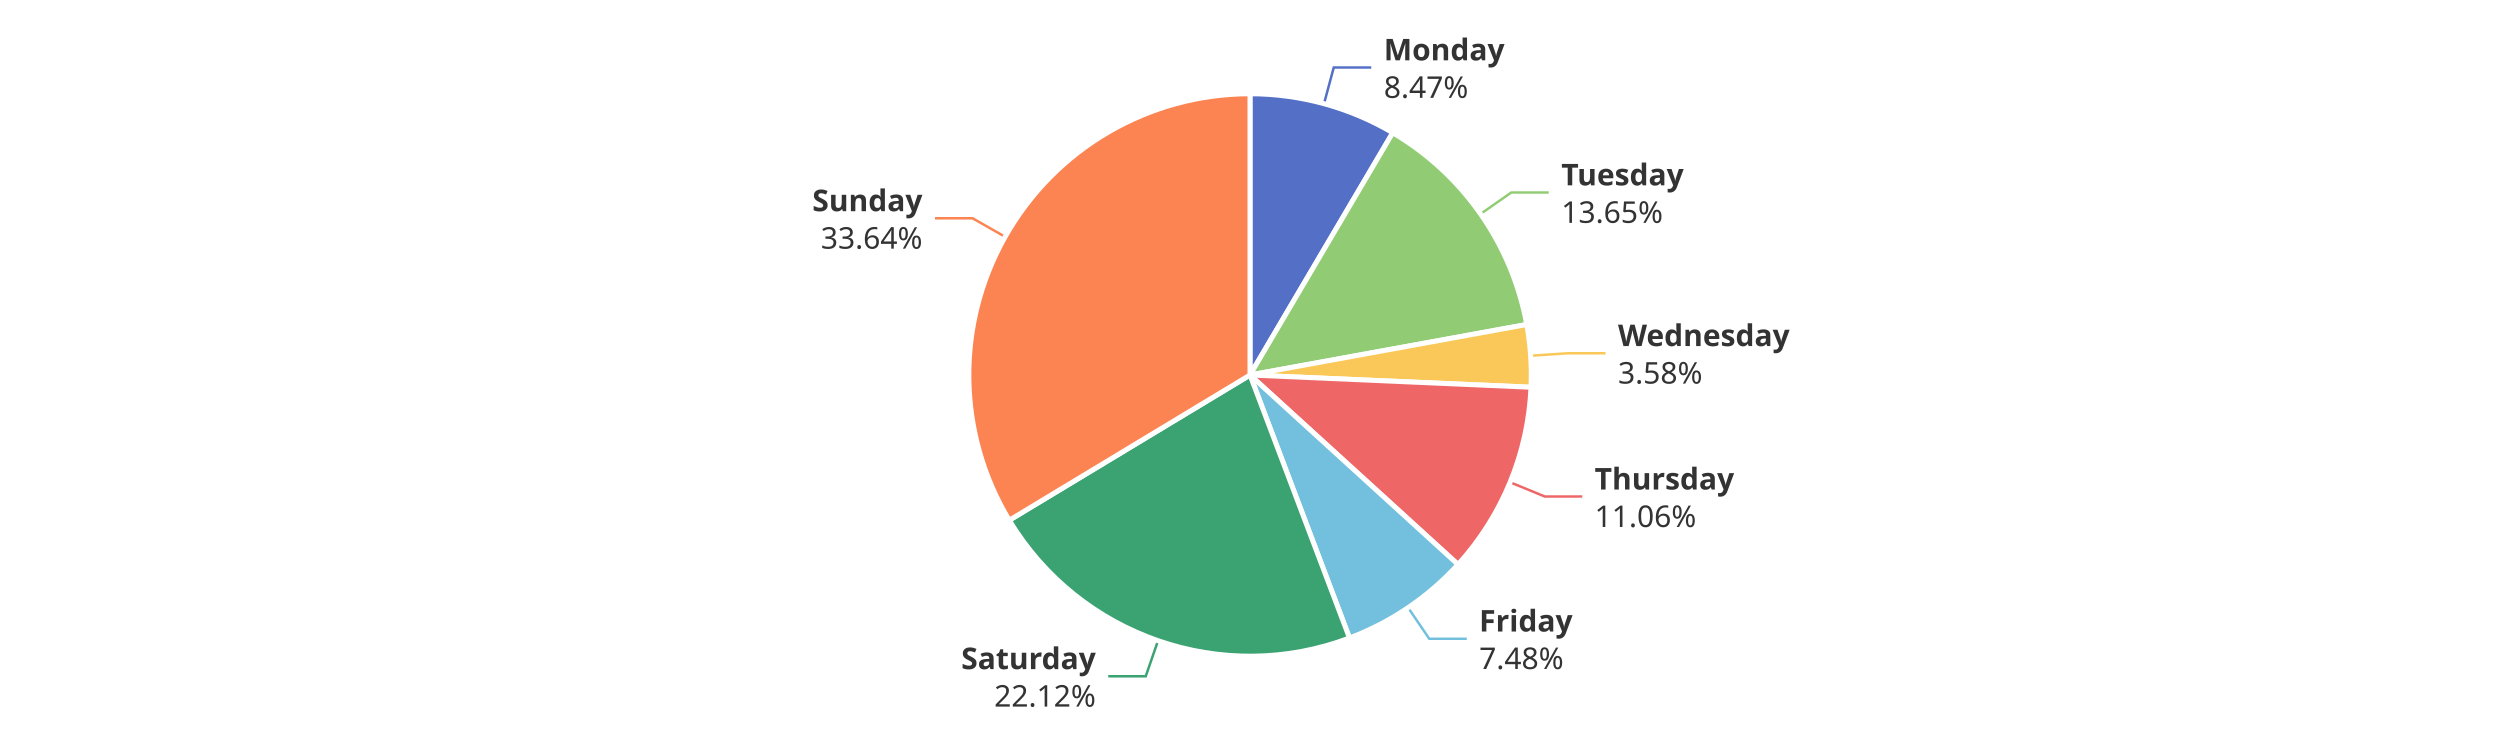
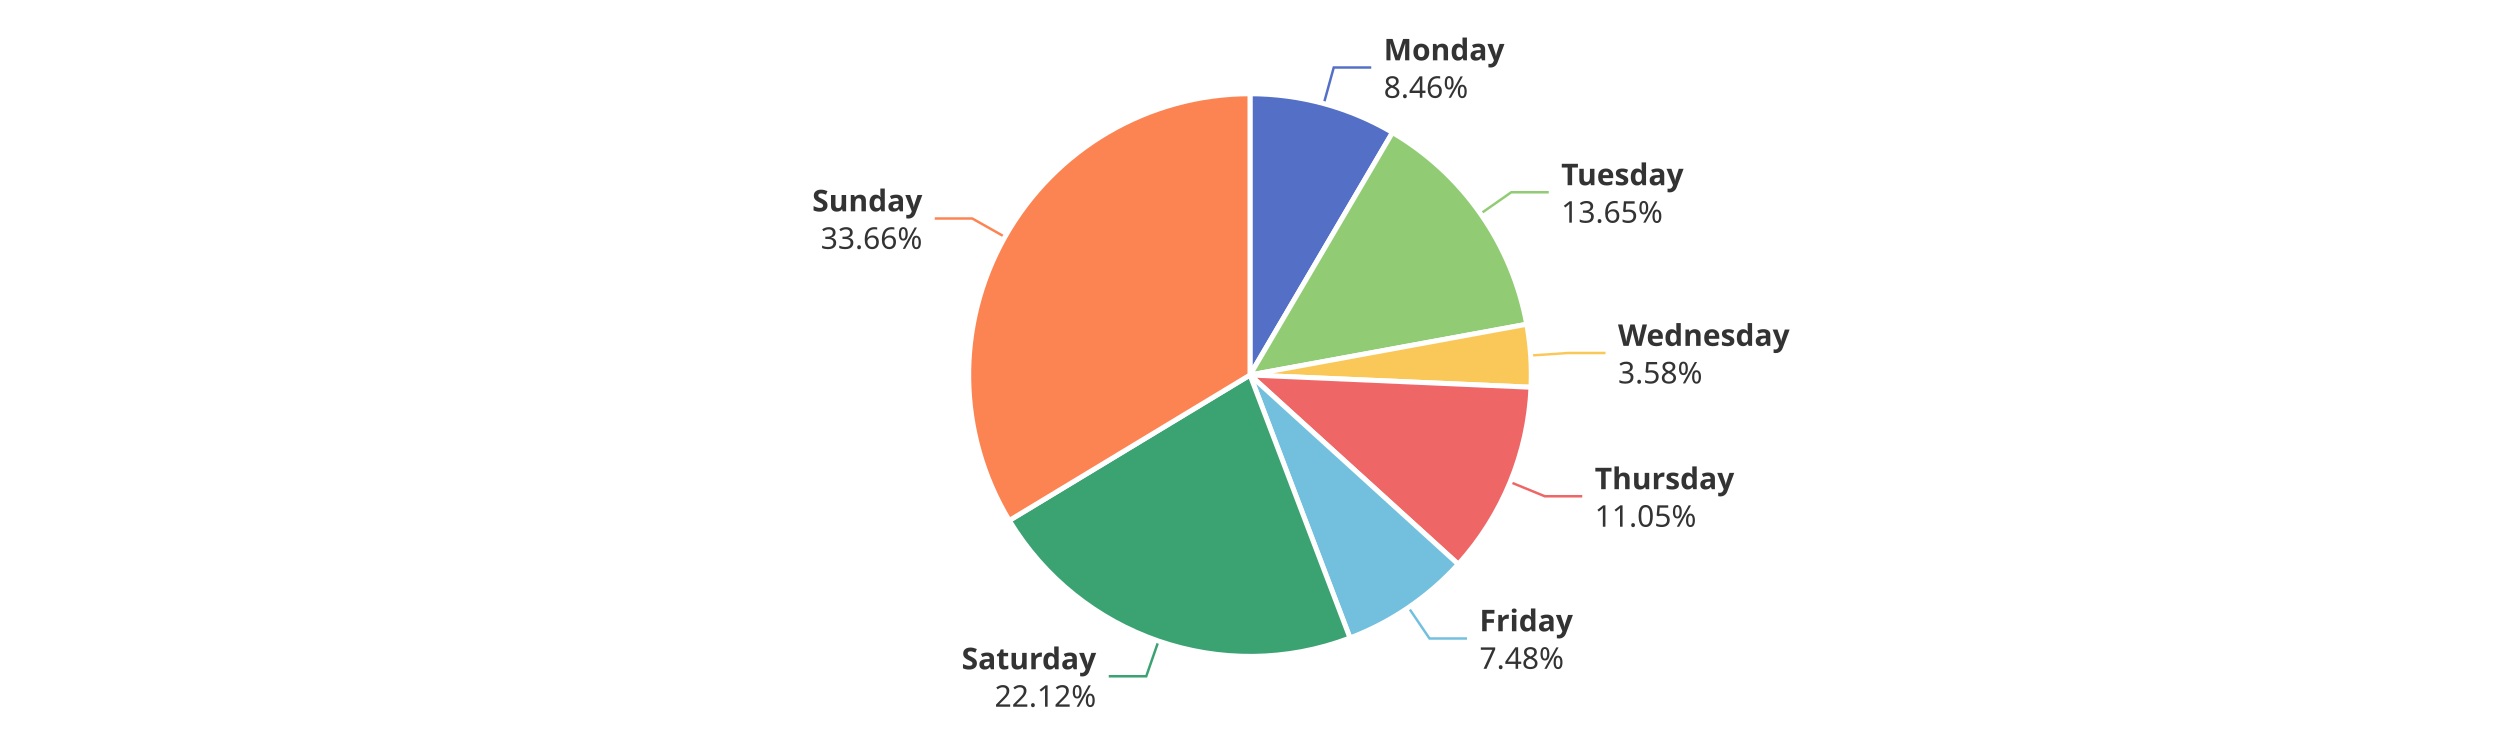
<svg xmlns="http://www.w3.org/2000/svg" width="1000" height="300" version="1.1" baseProfile="full" viewBox="0 0 1000 300">
  <rect width="1000" height="300" x="0" y="0" id="0" fill="#ffffff" />
-   <polyline points="529.6 41.5 533.5 27 548.5 27" fill="none" stroke="#5470c6" />
-   <polyline points="592.2 85.6 604.5 77 619.5 77" fill="none" stroke="#91cc75" />
-   <polyline points="612.2 142.3 627.2 141.3 642.2 141.3" fill="none" stroke="#fac858" />
-   <polyline points="604 192.9 617.9 198.6 632.9 198.6" fill="none" stroke="#ee6666" />
-   <polyline points="563.2 243 571.7 255.5 586.7 255.5" fill="none" stroke="#73c0de" />
-   <polyline points="463.2 256.3 458.3 270.5 443.3 270.5" fill="none" stroke="#3ba272" />
-   <polyline points="402 94.7 389 87.3 374 87.3" fill="none" stroke="#fc8452" />
-   <path d="M500 37.5A112.5 112.5 0 0 1 557.1 53.1L500 150Z" fill="#5470c6" stroke="#fff" stroke-width="2" stroke-linejoin="round" />
-   <path d="M557.1 53.1A112.5 112.5 0 0 1 610.7 129.8L500 150Z" fill="#91cc75" stroke="#fff" stroke-width="2" stroke-linejoin="round" />
-   <path d="M610.7 129.8A112.5 112.5 0 0 1 612.4 154.9L500 150Z" fill="#fac858" stroke="#fff" stroke-width="2" stroke-linejoin="round" />
-   <path d="M612.4 154.9A112.5 112.5 0 0 1 583.2 225.8L500 150Z" fill="#ee6666" stroke="#fff" stroke-width="2" stroke-linejoin="round" />
-   <path d="M583.2 225.8A112.5 112.5 0 0 1 539.8 255.2L500 150Z" fill="#73c0de" stroke="#fff" stroke-width="2" stroke-linejoin="round" />
-   <path d="M539.8 255.2A112.5 112.5 0 0 1 403.7 208.1L500 150Z" fill="#3ba272" stroke="#fff" stroke-width="2" stroke-linejoin="round" />
-   <path d="M403.7 208.1A112.5 112.5 0 0 1 500 37.5L500 150Z" fill="#fc8452" stroke="#fff" stroke-width="2" stroke-linejoin="round" />
-   <path d="M0 -15l42.8 0l0 30l-42.8 0Z" transform="translate(553.5279 26.9873)" fill="none" />
-   <text dominant-baseline="central" text-anchor="start" style="font-size:12px;font-family:sans-serif;font-weight:bold;" y="-7.5" transform="translate(553.5279 26.9873)" fill="#333" stroke="rgb(255,255,255)" stroke-width="2" paint-order="stroke" stroke-miterlimit="2">Monday</text>
-   <text dominant-baseline="central" text-anchor="start" style="font-size:12px;font-family:sans-serif;" y="7.5" transform="translate(553.5279 26.9873)" fill="#333" stroke="rgb(255,255,255)" stroke-width="2" paint-order="stroke" stroke-miterlimit="2">8.47%</text>
-   <path d="M0 -15l46.2 0l0 30l-46.2 0Z" transform="translate(624.521 76.9821)" fill="none" />
-   <text dominant-baseline="central" text-anchor="start" style="font-size:12px;font-family:sans-serif;font-weight:bold;" y="-7.5" transform="translate(624.521 76.9821)" fill="#333" stroke="rgb(255,255,255)" stroke-width="2" paint-order="stroke" stroke-miterlimit="2">Tuesday</text>
-   <text dominant-baseline="central" text-anchor="start" style="font-size:12px;font-family:sans-serif;" y="7.5" transform="translate(624.521 76.9821)" fill="#333" stroke="rgb(255,255,255)" stroke-width="2" paint-order="stroke" stroke-miterlimit="2">13.65%</text>
-   <path d="M0 -15l63.6 0l0 30l-63.6 0Z" transform="translate(647.2011 141.2748)" fill="none" />
-   <text dominant-baseline="central" text-anchor="start" style="font-size:12px;font-family:sans-serif;font-weight:bold;" y="-7.5" transform="translate(647.2011 141.2748)" fill="#333" stroke="rgb(255,255,255)" stroke-width="2" paint-order="stroke" stroke-miterlimit="2">Wednesday</text>
-   <text dominant-baseline="central" text-anchor="start" style="font-size:12px;font-family:sans-serif;" y="7.5" transform="translate(647.2011 141.2748)" fill="#333" stroke="rgb(255,255,255)" stroke-width="2" paint-order="stroke" stroke-miterlimit="2">3.58%</text>
-   <path d="M0 -15l50.2 0l0 30l-50.2 0Z" transform="translate(637.8559 198.6441)" fill="none" />
-   <text dominant-baseline="central" text-anchor="start" style="font-size:12px;font-family:sans-serif;font-weight:bold;" y="-7.5" transform="translate(637.8559 198.6441)" fill="#333" stroke="rgb(255,255,255)" stroke-width="2" paint-order="stroke" stroke-miterlimit="2">Thursday</text>
-   <text dominant-baseline="central" text-anchor="start" style="font-size:12px;font-family:sans-serif;" y="7.5" transform="translate(637.8559 198.6441)" fill="#333" stroke="rgb(255,255,255)" stroke-width="2" paint-order="stroke" stroke-miterlimit="2">11.06%</text>
-   <path d="M0 -15l34.2 0l0 30l-34.2 0Z" transform="translate(591.6656 255.4528)" fill="none" />
-   <text dominant-baseline="central" text-anchor="start" style="font-size:12px;font-family:sans-serif;font-weight:bold;" y="-7.5" transform="translate(591.6656 255.4528)" fill="#333" stroke="rgb(255,255,255)" stroke-width="2" paint-order="stroke" stroke-miterlimit="2">Friday</text>
-   <text dominant-baseline="central" text-anchor="start" style="font-size:12px;font-family:sans-serif;" y="7.5" transform="translate(591.6656 255.4528)" fill="#333" stroke="rgb(255,255,255)" stroke-width="2" paint-order="stroke" stroke-miterlimit="2">7.48%</text>
-   <path d="M-48.2 -15l48.2 0l0 30l-48.2 0Z" transform="translate(438.3218 270.4955)" fill="none" />
-   <text dominant-baseline="central" text-anchor="end" style="font-size:12px;font-family:sans-serif;font-weight:bold;" y="-7.5" transform="translate(438.3218 270.4955)" fill="#333" stroke="rgb(255,255,255)" stroke-width="2" paint-order="stroke" stroke-miterlimit="2">Saturday</text>
-   <text dominant-baseline="central" text-anchor="end" style="font-size:12px;font-family:sans-serif;" y="7.5" transform="translate(438.3218 270.4955)" fill="#333" stroke="rgb(255,255,255)" stroke-width="2" paint-order="stroke" stroke-miterlimit="2">22.12%</text>
-   <path d="M-40.9 -15l40.9 0l0 30l-40.9 0Z" transform="translate(368.9727 87.3167)" fill="none" />
-   <text dominant-baseline="central" text-anchor="end" style="font-size:12px;font-family:sans-serif;font-weight:bold;" y="-7.5" transform="translate(368.9727 87.3167)" fill="#333" stroke="rgb(255,255,255)" stroke-width="2" paint-order="stroke" stroke-miterlimit="2">Sunday</text>
-   <text dominant-baseline="central" text-anchor="end" style="font-size:12px;font-family:sans-serif;" y="7.5" transform="translate(368.9727 87.3167)" fill="#333" stroke="rgb(255,255,255)" stroke-width="2" paint-order="stroke" stroke-miterlimit="2">33.64%</text>
+   <polyline points="529.5 41.5 533.5 27 548.5 27" fill="none" stroke="#5470c6" />
+   <polyline points="592.2 85.5 604.5 76.9 619.5 76.9" fill="none" stroke="#91cc75" />
+   <polyline points="612.2 142.2 627.2 141.2 642.2 141.2" fill="none" stroke="#fac858" />
+   <polyline points="604 192.8 617.9 198.5 632.9 198.5" fill="none" stroke="#ee6666" />
+   <polyline points="563.4 243 571.8 255.4 586.8 255.4" fill="none" stroke="#73c0de" />
+   <polyline points="463.4 256.4 458.5 270.5 443.5 270.5" fill="none" stroke="#3ba272" />
+   <polyline points="402 94.8 388.9 87.4 373.9 87.4" fill="none" stroke="#fc8452" />
+   <path d="M500 37.5A112.5 112.5 0 0 1 557 53L500 150Z" fill="#5470c6" stroke="#fff" stroke-width="2" stroke-linejoin="round" />
+   <path d="M557 53A112.5 112.5 0 0 1 610.7 129.7L500 150Z" fill="#91cc75" stroke="#fff" stroke-width="2" stroke-linejoin="round" />
+   <path d="M610.7 129.7A112.5 112.5 0 0 1 612.4 154.9L500 150Z" fill="#fac858" stroke="#fff" stroke-width="2" stroke-linejoin="round" />
+   <path d="M612.4 154.9A112.5 112.5 0 0 1 583.3 225.7L500 150Z" fill="#ee6666" stroke="#fff" stroke-width="2" stroke-linejoin="round" />
+   <path d="M583.3 225.7A112.5 112.5 0 0 1 540 255.2L500 150Z" fill="#73c0de" stroke="#fff" stroke-width="2" stroke-linejoin="round" />
+   <path d="M540 255.2A112.5 112.5 0 0 1 403.7 208.2L500 150Z" fill="#3ba272" stroke="#fff" stroke-width="2" stroke-linejoin="round" />
+   <path d="M403.7 208.2A112.5 112.5 0 0 1 500 37.5L500 150Z" fill="#fc8452" stroke="#fff" stroke-width="2" stroke-linejoin="round" />
+   <path d="M0 -15l42.8 0l0 30l-42.8 0Z" transform="translate(553.4892 26.9767)" fill="none" />
+   <text dominant-baseline="central" text-anchor="start" style="font-size:12px;font-family:sans-serif;font-weight:bold;" y="-7.5" transform="translate(553.4892 26.9767)" fill="#333" stroke="rgb(255,255,255)" stroke-width="2" paint-order="stroke" stroke-miterlimit="2">Monday</text>
+   <text dominant-baseline="central" text-anchor="start" style="font-size:12px;font-family:sans-serif;" y="7.5" transform="translate(553.4892 26.9767)" fill="#333" stroke="rgb(255,255,255)" stroke-width="2" paint-order="stroke" stroke-miterlimit="2">8.46%</text>
+   <path d="M0 -15l46.2 0l0 30l-46.2 0Z" transform="translate(624.4751 76.9164)" fill="none" />
+   <text dominant-baseline="central" text-anchor="start" style="font-size:12px;font-family:sans-serif;font-weight:bold;" y="-7.5" transform="translate(624.4751 76.9164)" fill="#333" stroke="rgb(255,255,255)" stroke-width="2" paint-order="stroke" stroke-miterlimit="2">Tuesday</text>
+   <text dominant-baseline="central" text-anchor="start" style="font-size:12px;font-family:sans-serif;" y="7.5" transform="translate(624.4751 76.9164)" fill="#333" stroke="rgb(255,255,255)" stroke-width="2" paint-order="stroke" stroke-miterlimit="2">13.65%</text>
+   <path d="M0 -15l63.6 0l0 30l-63.6 0Z" transform="translate(647.1956 141.1948)" fill="none" />
+   <text dominant-baseline="central" text-anchor="start" style="font-size:12px;font-family:sans-serif;font-weight:bold;" y="-7.5" transform="translate(647.1956 141.1948)" fill="#333" stroke="rgb(255,255,255)" stroke-width="2" paint-order="stroke" stroke-miterlimit="2">Wednesday</text>
+   <text dominant-baseline="central" text-anchor="start" style="font-size:12px;font-family:sans-serif;" y="7.5" transform="translate(647.1956 141.1948)" fill="#333" stroke="rgb(255,255,255)" stroke-width="2" paint-order="stroke" stroke-miterlimit="2">3.58%</text>
+   <path d="M0 -15l50.2 0l0 30l-50.2 0Z" transform="translate(637.9017 198.533)" fill="none" />
+   <text dominant-baseline="central" text-anchor="start" style="font-size:12px;font-family:sans-serif;font-weight:bold;" y="-7.5" transform="translate(637.9017 198.533)" fill="#333" stroke="rgb(255,255,255)" stroke-width="2" paint-order="stroke" stroke-miterlimit="2">Thursday</text>
+   <text dominant-baseline="central" text-anchor="start" style="font-size:12px;font-family:sans-serif;" y="7.5" transform="translate(637.9017 198.533)" fill="#333" stroke="rgb(255,255,255)" stroke-width="2" paint-order="stroke" stroke-miterlimit="2">11.05%</text>
+   <path d="M0 -15l34.2 0l0 30l-34.2 0Z" transform="translate(591.7981 255.3626)" fill="none" />
+   <text dominant-baseline="central" text-anchor="start" style="font-size:12px;font-family:sans-serif;font-weight:bold;" y="-7.5" transform="translate(591.7981 255.3626)" fill="#333" stroke="rgb(255,255,255)" stroke-width="2" paint-order="stroke" stroke-miterlimit="2">Friday</text>
+   <text dominant-baseline="central" text-anchor="start" style="font-size:12px;font-family:sans-serif;" y="7.5" transform="translate(591.7981 255.3626)" fill="#333" stroke="rgb(255,255,255)" stroke-width="2" paint-order="stroke" stroke-miterlimit="2">7.48%</text>
+   <path d="M-48.2 -15l48.2 0l0 30l-48.2 0Z" transform="translate(438.4732 270.5478)" fill="none" />
+   <text dominant-baseline="central" text-anchor="end" style="font-size:12px;font-family:sans-serif;font-weight:bold;" y="-7.5" transform="translate(438.4732 270.5478)" fill="#333" stroke="rgb(255,255,255)" stroke-width="2" paint-order="stroke" stroke-miterlimit="2">Saturday</text>
+   <text dominant-baseline="central" text-anchor="end" style="font-size:12px;font-family:sans-serif;" y="7.5" transform="translate(438.4732 270.5478)" fill="#333" stroke="rgb(255,255,255)" stroke-width="2" paint-order="stroke" stroke-miterlimit="2">22.12%</text>
+   <path d="M-40.9 -15l40.9 0l0 30l-40.9 0Z" transform="translate(368.9334 87.3865)" fill="none" />
+   <text dominant-baseline="central" text-anchor="end" style="font-size:12px;font-family:sans-serif;font-weight:bold;" y="-7.5" transform="translate(368.9334 87.3865)" fill="#333" stroke="rgb(255,255,255)" stroke-width="2" paint-order="stroke" stroke-miterlimit="2">Sunday</text>
+   <text dominant-baseline="central" text-anchor="end" style="font-size:12px;font-family:sans-serif;" y="7.5" transform="translate(368.9334 87.3865)" fill="#333" stroke="rgb(255,255,255)" stroke-width="2" paint-order="stroke" stroke-miterlimit="2">33.66%</text>
</svg>
